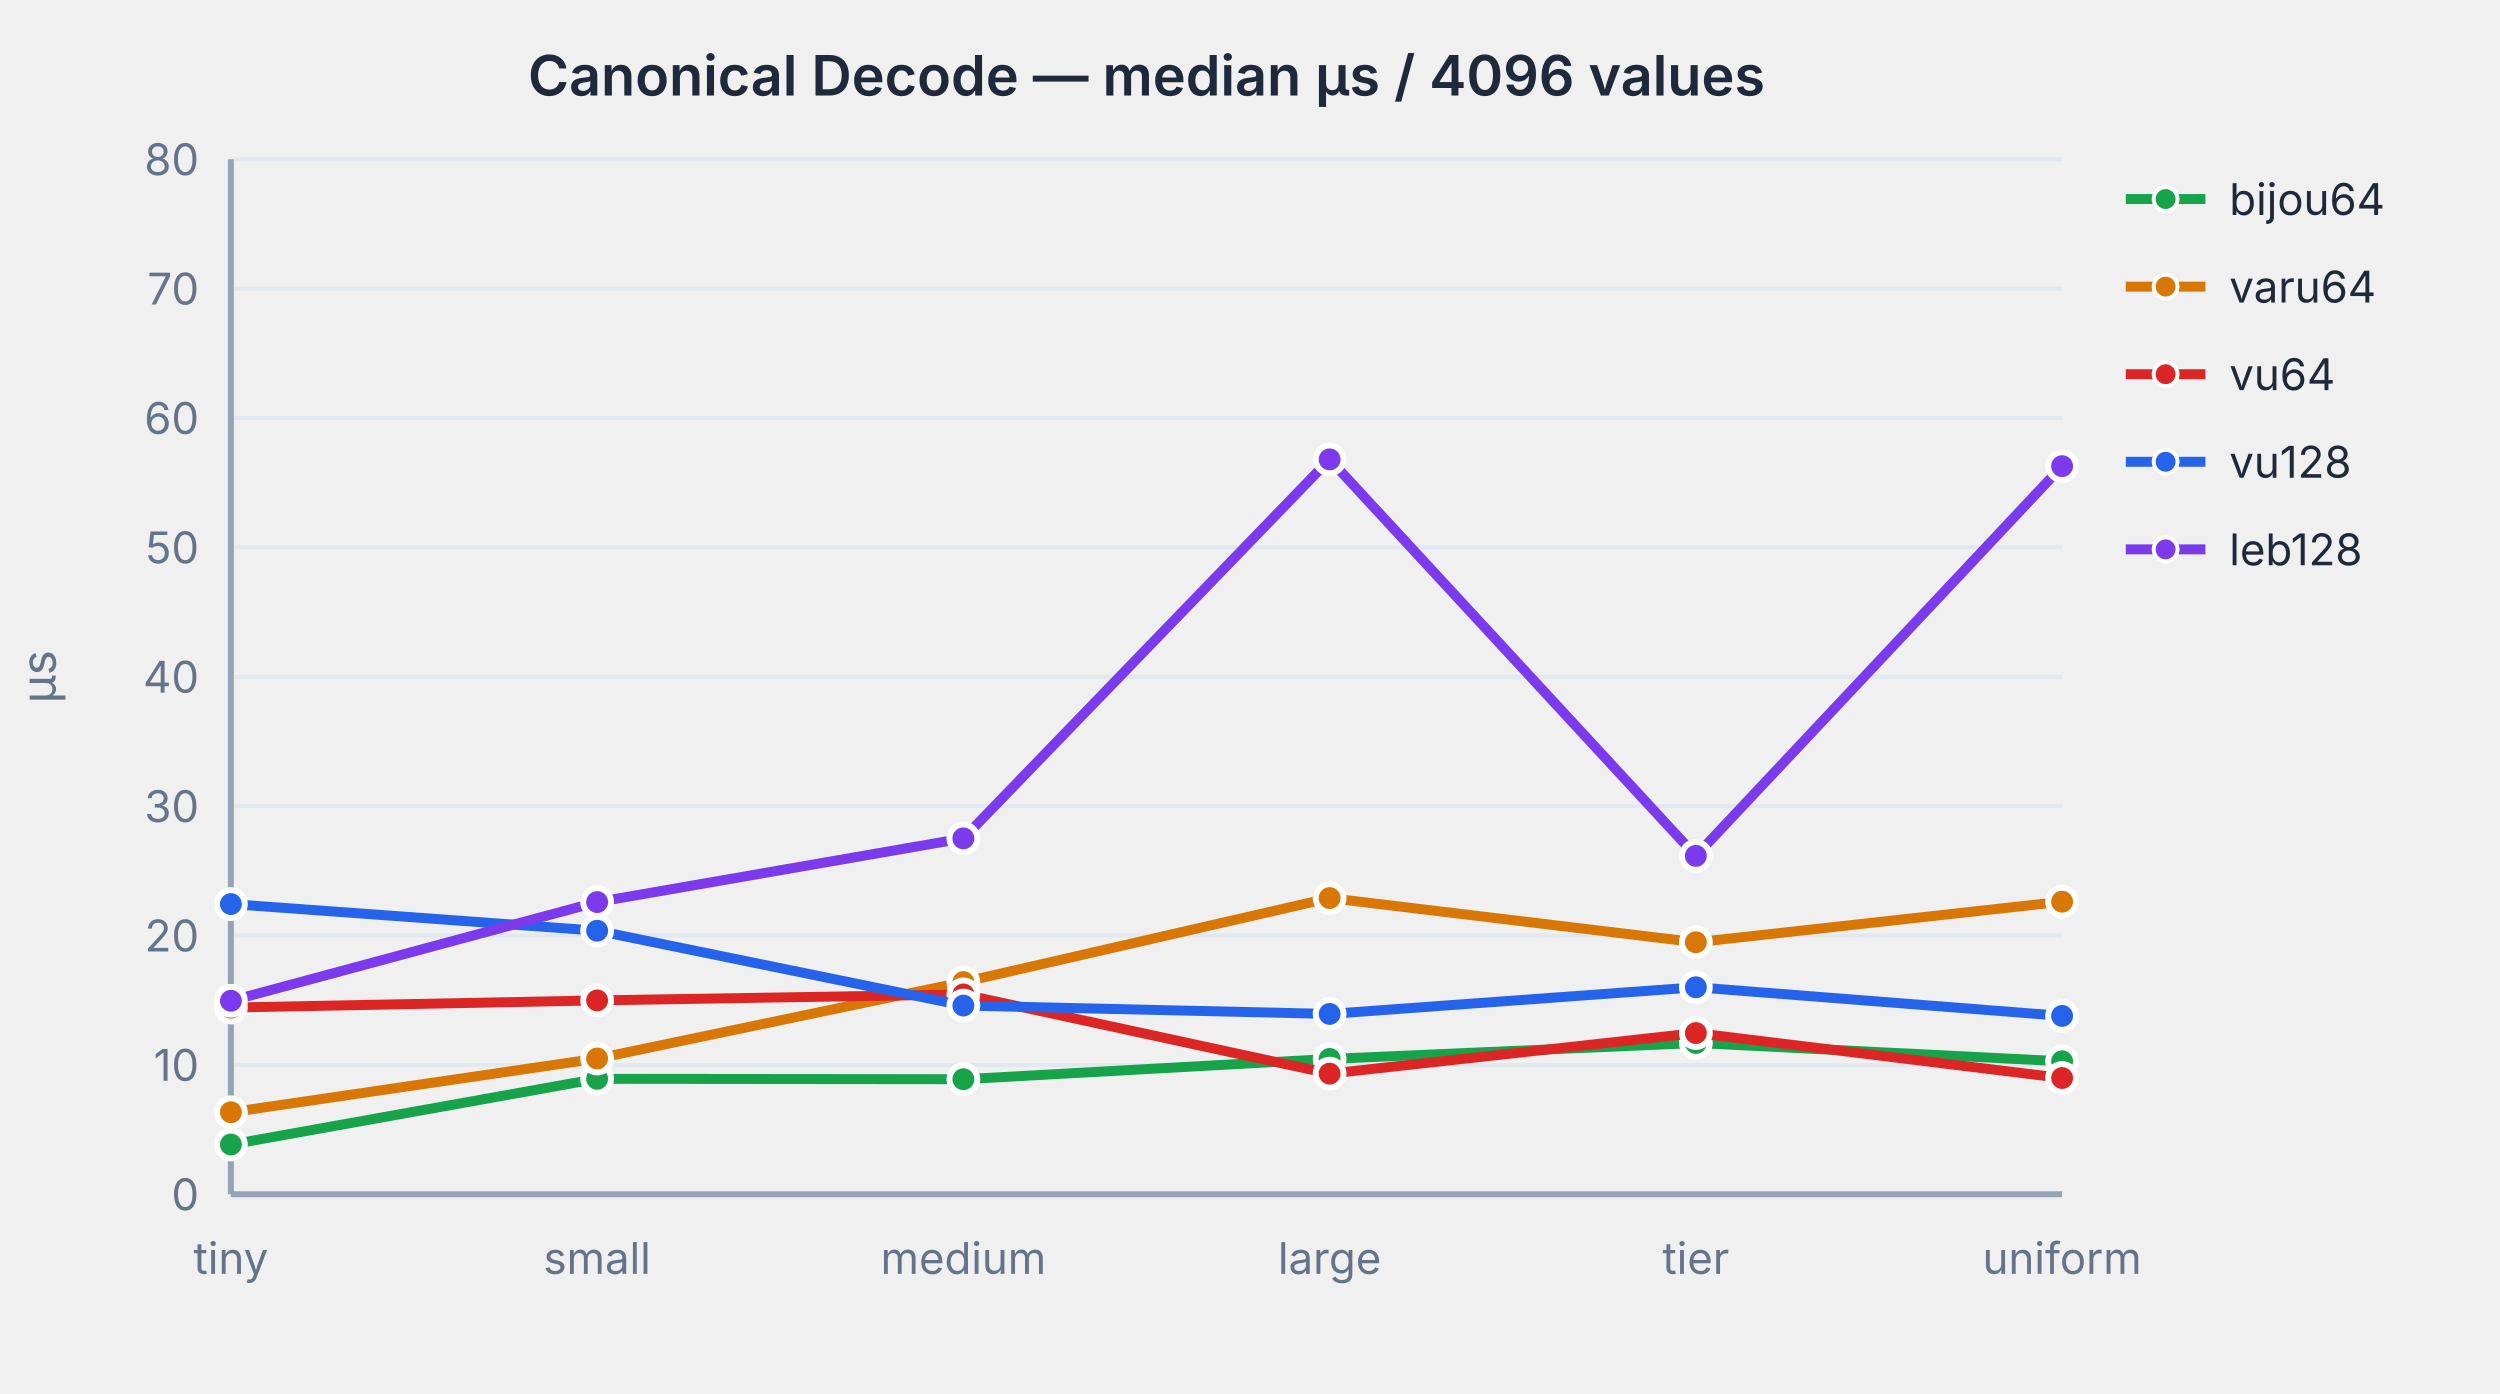
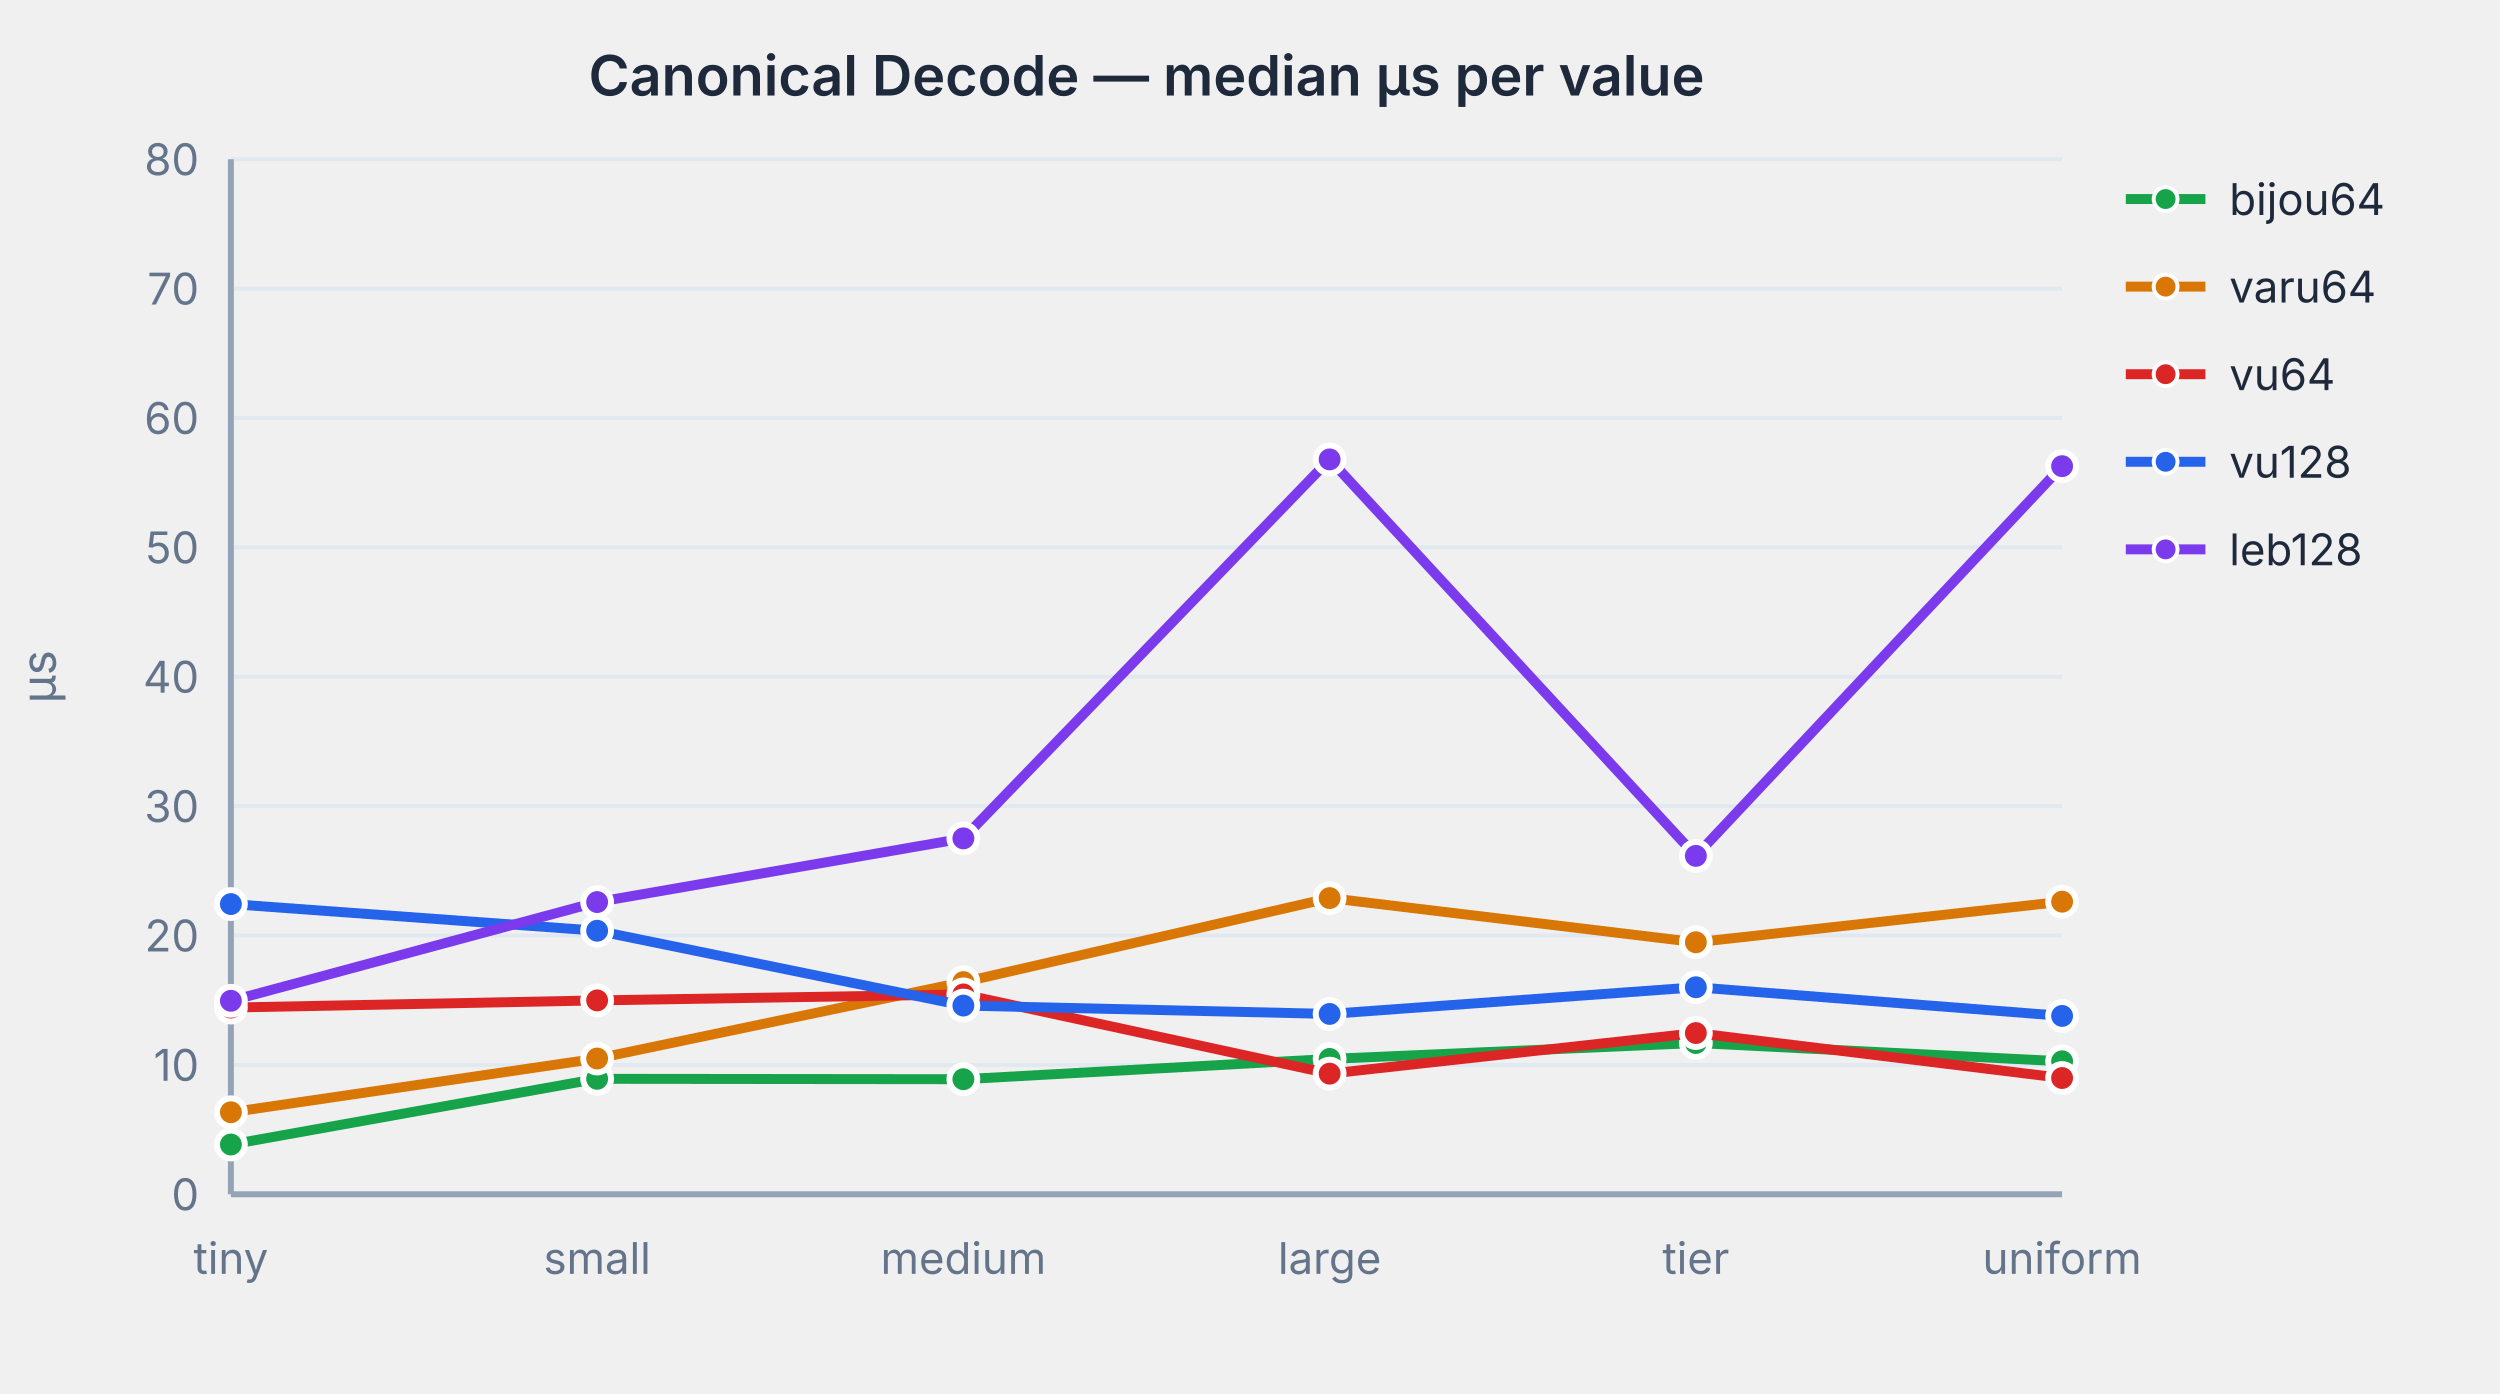
<svg xmlns="http://www.w3.org/2000/svg" viewBox="0 0 628 350" width="628" height="350" style="background:#fff; font-family:'Inter', 'Helvetica Neue', Arial, sans-serif">
-   <text x="288.0" y="24" text-anchor="middle" font-size="14" font-weight="600" fill="#1e293b">Canonical Decode — median µs / 4096 values</text>
+   <text x="288.0" y="24" text-anchor="middle" font-size="14" font-weight="600" fill="#1e293b">Canonical Decode — median µs per value</text>
  <line x1="58" y1="300.0" x2="518" y2="300.0" stroke="#e2e8f0" stroke-width="1" />
  <text x="50" y="304.0" text-anchor="end" font-size="11" fill="#64748b">0</text>
  <line x1="58" y1="267.5" x2="518" y2="267.5" stroke="#e2e8f0" stroke-width="1" />
  <text x="50" y="271.5" text-anchor="end" font-size="11" fill="#64748b">10</text>
  <line x1="58" y1="235.0" x2="518" y2="235.0" stroke="#e2e8f0" stroke-width="1" />
  <text x="50" y="239.0" text-anchor="end" font-size="11" fill="#64748b">20</text>
  <line x1="58" y1="202.5" x2="518" y2="202.5" stroke="#e2e8f0" stroke-width="1" />
  <text x="50" y="206.5" text-anchor="end" font-size="11" fill="#64748b">30</text>
  <line x1="58" y1="170.0" x2="518" y2="170.0" stroke="#e2e8f0" stroke-width="1" />
  <text x="50" y="174.0" text-anchor="end" font-size="11" fill="#64748b">40</text>
  <line x1="58" y1="137.5" x2="518" y2="137.5" stroke="#e2e8f0" stroke-width="1" />
  <text x="50" y="141.5" text-anchor="end" font-size="11" fill="#64748b">50</text>
  <line x1="58" y1="105.0" x2="518" y2="105.0" stroke="#e2e8f0" stroke-width="1" />
  <text x="50" y="109.0" text-anchor="end" font-size="11" fill="#64748b">60</text>
  <line x1="58" y1="72.5" x2="518" y2="72.5" stroke="#e2e8f0" stroke-width="1" />
  <text x="50" y="76.5" text-anchor="end" font-size="11" fill="#64748b">70</text>
  <line x1="58" y1="40.0" x2="518" y2="40.0" stroke="#e2e8f0" stroke-width="1" />
  <text x="50" y="44.0" text-anchor="end" font-size="11" fill="#64748b">80</text>
  <text x="58.0" y="320" text-anchor="middle" font-size="11" fill="#64748b">tiny</text>
  <text x="150.0" y="320" text-anchor="middle" font-size="11" fill="#64748b">small</text>
  <text x="242.0" y="320" text-anchor="middle" font-size="11" fill="#64748b">medium</text>
  <text x="334.0" y="320" text-anchor="middle" font-size="11" fill="#64748b">large</text>
  <text x="426.0" y="320" text-anchor="middle" font-size="11" fill="#64748b">tier</text>
  <text x="518.0" y="320" text-anchor="middle" font-size="11" fill="#64748b">uniform</text>
  <text x="14" y="170.0" text-anchor="middle" font-size="12" fill="#64748b" transform="rotate(-90 14 170.0)">µs</text>
  <line x1="58" y1="300" x2="518" y2="300" stroke="#94a3b8" stroke-width="1.5" />
  <line x1="58" y1="40" x2="58" y2="300" stroke="#94a3b8" stroke-width="1.5" />
  <polyline points="58.0,287.5 150.0,271.0 242.0,271.1 334.0,266.0 426.0,262.0 518.0,266.6" fill="none" stroke="#16a34a" stroke-width="2.5" stroke-linejoin="round" />
  <circle cx="58.0" cy="287.5" r="3.5" fill="#16a34a" stroke="#fff" stroke-width="1.5" />
  <circle cx="150.0" cy="271.0" r="3.5" fill="#16a34a" stroke="#fff" stroke-width="1.5" />
  <circle cx="242.0" cy="271.1" r="3.5" fill="#16a34a" stroke="#fff" stroke-width="1.5" />
  <circle cx="334.0" cy="266.0" r="3.5" fill="#16a34a" stroke="#fff" stroke-width="1.5" />
  <circle cx="426.0" cy="262.0" r="3.5" fill="#16a34a" stroke="#fff" stroke-width="1.5" />
  <circle cx="518.0" cy="266.6" r="3.5" fill="#16a34a" stroke="#fff" stroke-width="1.5" />
  <polyline points="58.0,279.4 150.0,265.9 242.0,246.7 334.0,225.6 426.0,236.7 518.0,226.5" fill="none" stroke="#d97706" stroke-width="2.5" stroke-linejoin="round" />
  <circle cx="58.0" cy="279.4" r="3.5" fill="#d97706" stroke="#fff" stroke-width="1.5" />
  <circle cx="150.0" cy="265.9" r="3.5" fill="#d97706" stroke="#fff" stroke-width="1.5" />
  <circle cx="242.0" cy="246.7" r="3.5" fill="#d97706" stroke="#fff" stroke-width="1.5" />
  <circle cx="334.0" cy="225.6" r="3.5" fill="#d97706" stroke="#fff" stroke-width="1.5" />
  <circle cx="426.0" cy="236.7" r="3.5" fill="#d97706" stroke="#fff" stroke-width="1.5" />
  <circle cx="518.0" cy="226.5" r="3.5" fill="#d97706" stroke="#fff" stroke-width="1.5" />
  <polyline points="58.0,253.1 150.0,251.3 242.0,249.8 334.0,269.7 426.0,259.5 518.0,270.8" fill="none" stroke="#dc2626" stroke-width="2.5" stroke-linejoin="round" />
  <circle cx="58.0" cy="253.1" r="3.5" fill="#dc2626" stroke="#fff" stroke-width="1.5" />
  <circle cx="150.0" cy="251.3" r="3.5" fill="#dc2626" stroke="#fff" stroke-width="1.5" />
  <circle cx="242.0" cy="249.8" r="3.5" fill="#dc2626" stroke="#fff" stroke-width="1.5" />
  <circle cx="334.0" cy="269.7" r="3.5" fill="#dc2626" stroke="#fff" stroke-width="1.5" />
  <circle cx="426.0" cy="259.5" r="3.5" fill="#dc2626" stroke="#fff" stroke-width="1.5" />
  <circle cx="518.0" cy="270.8" r="3.5" fill="#dc2626" stroke="#fff" stroke-width="1.5" />
  <polyline points="58.0,227.1 150.0,233.8 242.0,252.6 334.0,254.7 426.0,248.0 518.0,255.2" fill="none" stroke="#2563eb" stroke-width="2.5" stroke-linejoin="round" />
  <circle cx="58.0" cy="227.1" r="3.5" fill="#2563eb" stroke="#fff" stroke-width="1.5" />
  <circle cx="150.0" cy="233.8" r="3.5" fill="#2563eb" stroke="#fff" stroke-width="1.5" />
  <circle cx="242.0" cy="252.6" r="3.5" fill="#2563eb" stroke="#fff" stroke-width="1.5" />
  <circle cx="334.0" cy="254.7" r="3.5" fill="#2563eb" stroke="#fff" stroke-width="1.5" />
  <circle cx="426.0" cy="248.0" r="3.5" fill="#2563eb" stroke="#fff" stroke-width="1.5" />
  <circle cx="518.0" cy="255.2" r="3.5" fill="#2563eb" stroke="#fff" stroke-width="1.5" />
  <polyline points="58.0,251.4 150.0,226.6 242.0,210.6 334.0,115.4 426.0,215.0 518.0,117.1" fill="none" stroke="#7c3aed" stroke-width="2.5" stroke-linejoin="round" />
  <circle cx="58.0" cy="251.4" r="3.5" fill="#7c3aed" stroke="#fff" stroke-width="1.5" />
  <circle cx="150.0" cy="226.6" r="3.5" fill="#7c3aed" stroke="#fff" stroke-width="1.5" />
  <circle cx="242.0" cy="210.6" r="3.5" fill="#7c3aed" stroke="#fff" stroke-width="1.5" />
  <circle cx="334.0" cy="115.4" r="3.5" fill="#7c3aed" stroke="#fff" stroke-width="1.5" />
  <circle cx="426.0" cy="215.0" r="3.5" fill="#7c3aed" stroke="#fff" stroke-width="1.5" />
  <circle cx="518.0" cy="117.1" r="3.5" fill="#7c3aed" stroke="#fff" stroke-width="1.5" />
  <line x1="534" y1="50" x2="554" y2="50" stroke="#16a34a" stroke-width="2.5" />
  <circle cx="544" cy="50" r="3" fill="#16a34a" stroke="#fff" stroke-width="1" />
  <text x="560" y="54" font-size="11" fill="#1e293b">bijou64</text>
  <line x1="534" y1="72" x2="554" y2="72" stroke="#d97706" stroke-width="2.5" />
  <circle cx="544" cy="72" r="3" fill="#d97706" stroke="#fff" stroke-width="1" />
  <text x="560" y="76" font-size="11" fill="#1e293b">varu64</text>
  <line x1="534" y1="94" x2="554" y2="94" stroke="#dc2626" stroke-width="2.5" />
  <circle cx="544" cy="94" r="3" fill="#dc2626" stroke="#fff" stroke-width="1" />
  <text x="560" y="98" font-size="11" fill="#1e293b">vu64</text>
  <line x1="534" y1="116" x2="554" y2="116" stroke="#2563eb" stroke-width="2.5" />
  <circle cx="544" cy="116" r="3" fill="#2563eb" stroke="#fff" stroke-width="1" />
  <text x="560" y="120" font-size="11" fill="#1e293b">vu128</text>
  <line x1="534" y1="138" x2="554" y2="138" stroke="#7c3aed" stroke-width="2.5" />
  <circle cx="544" cy="138" r="3" fill="#7c3aed" stroke="#fff" stroke-width="1" />
  <text x="560" y="142" font-size="11" fill="#1e293b">leb128</text>
</svg>
